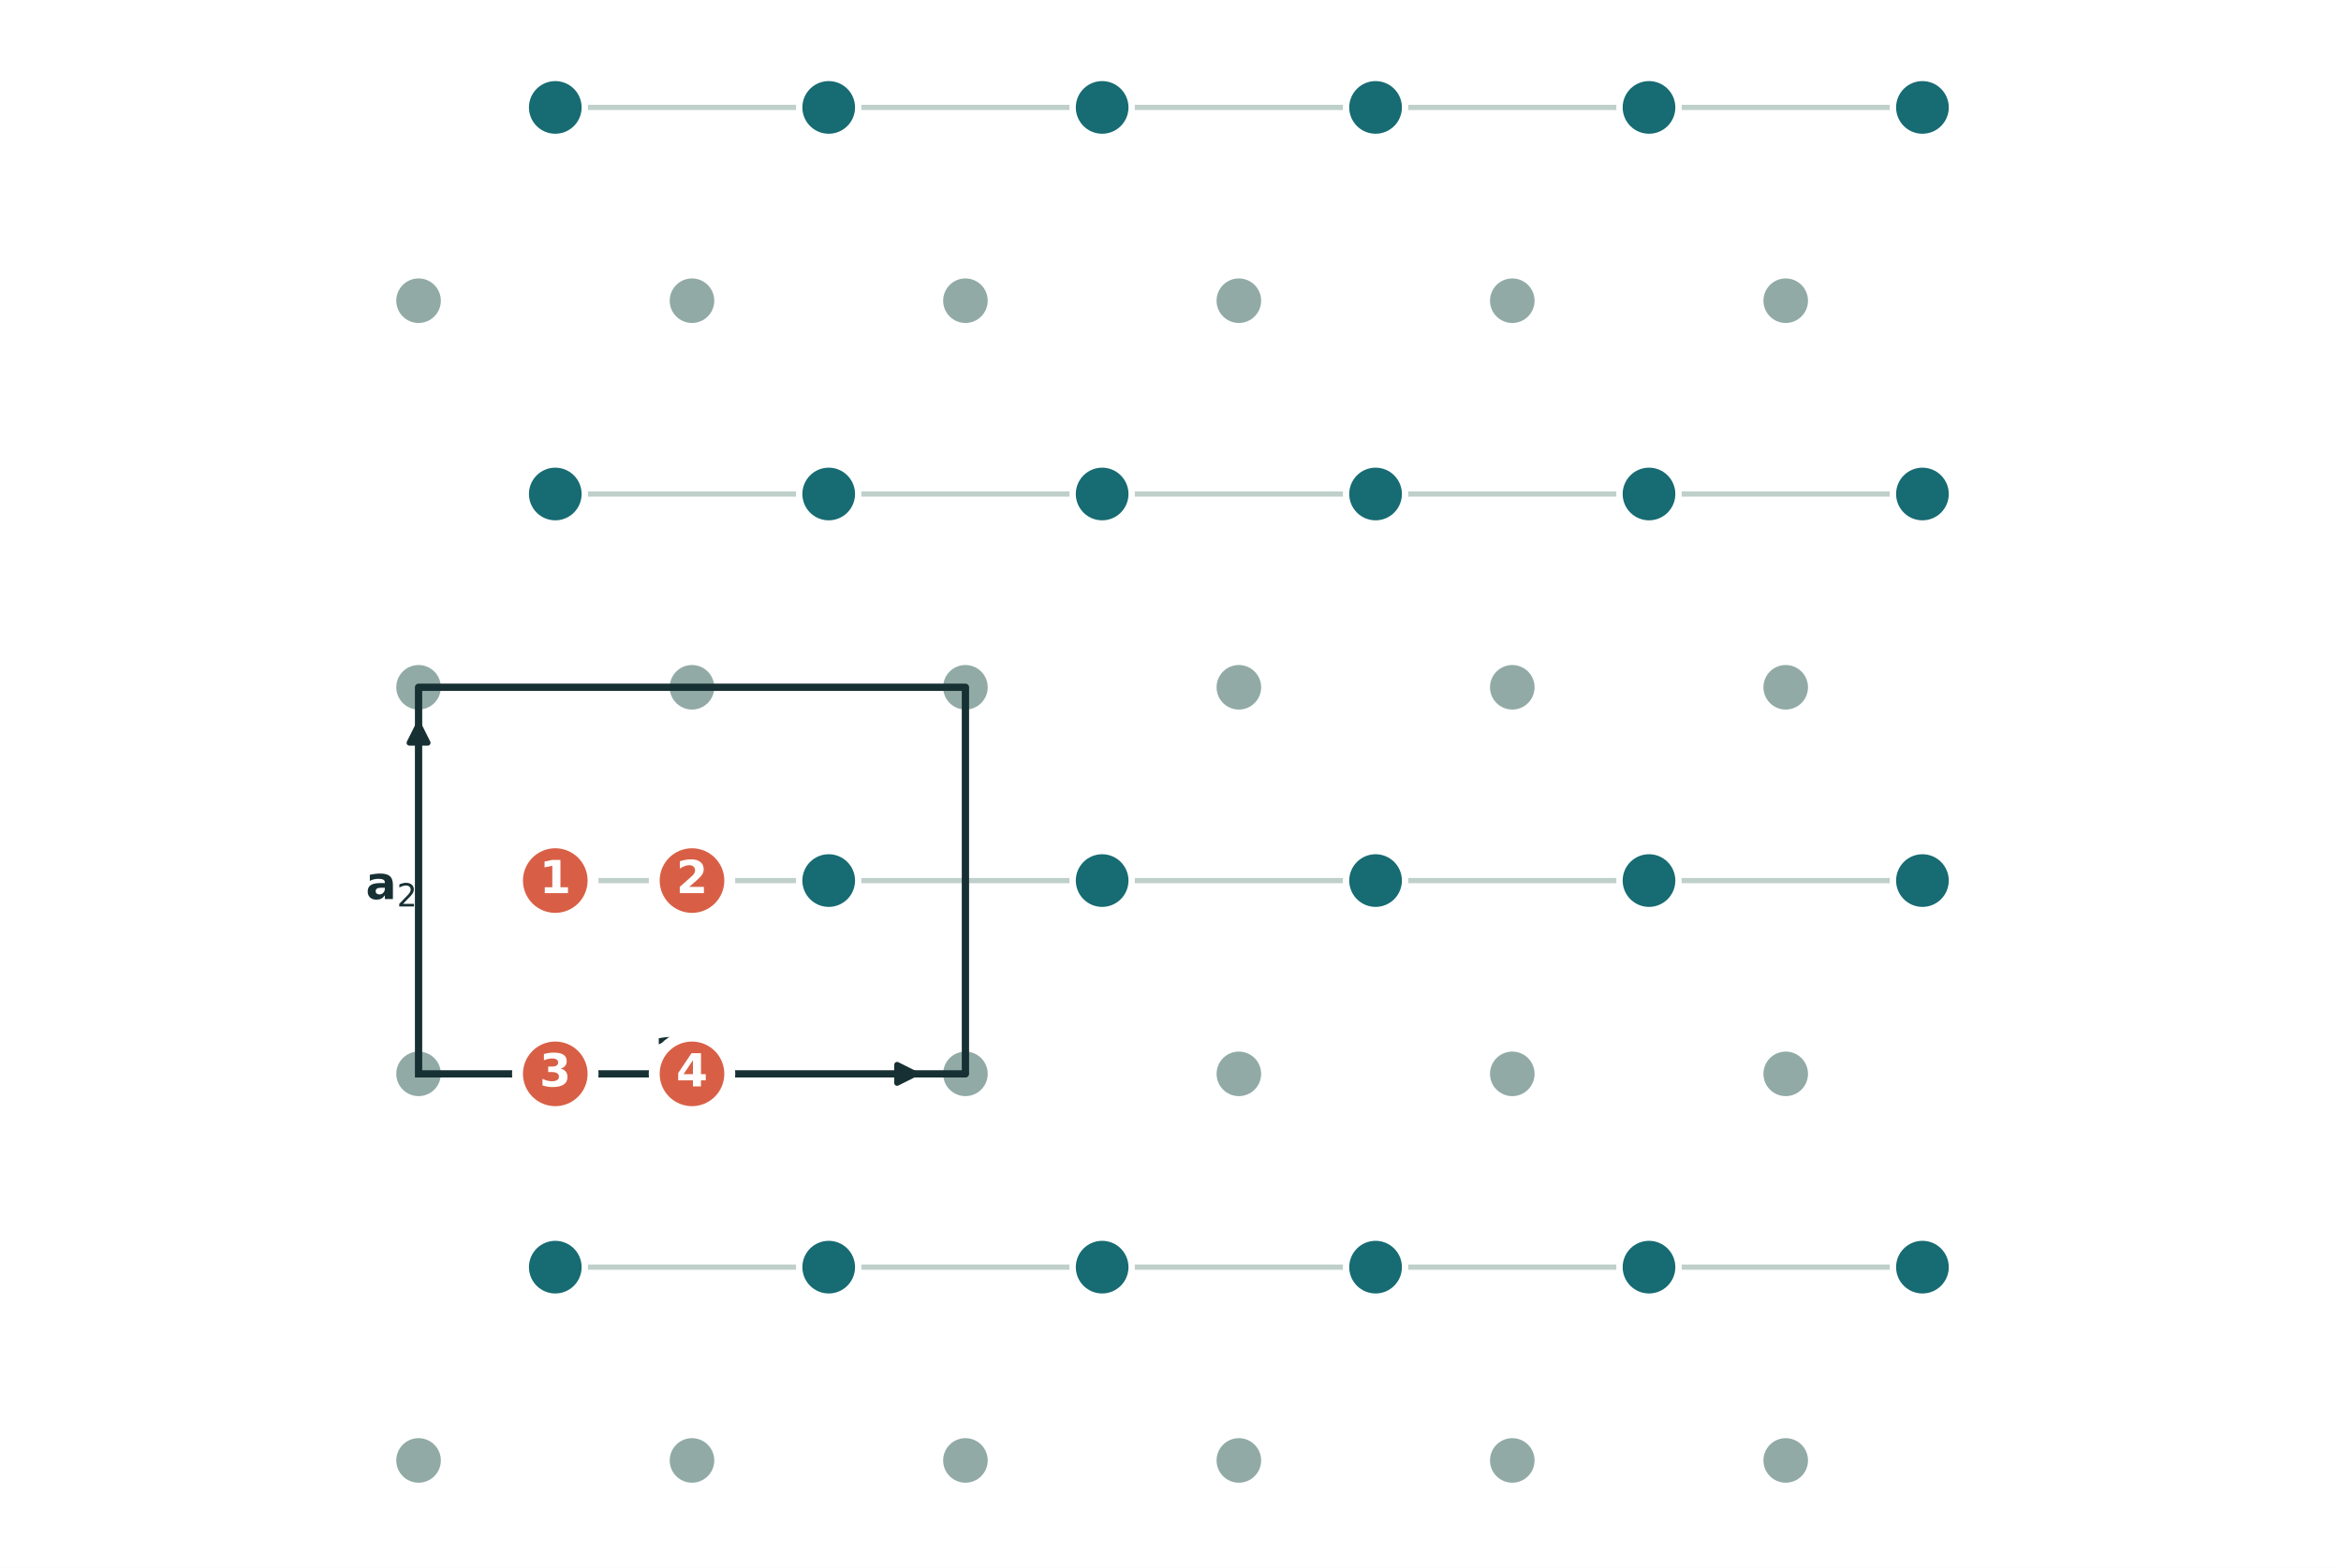
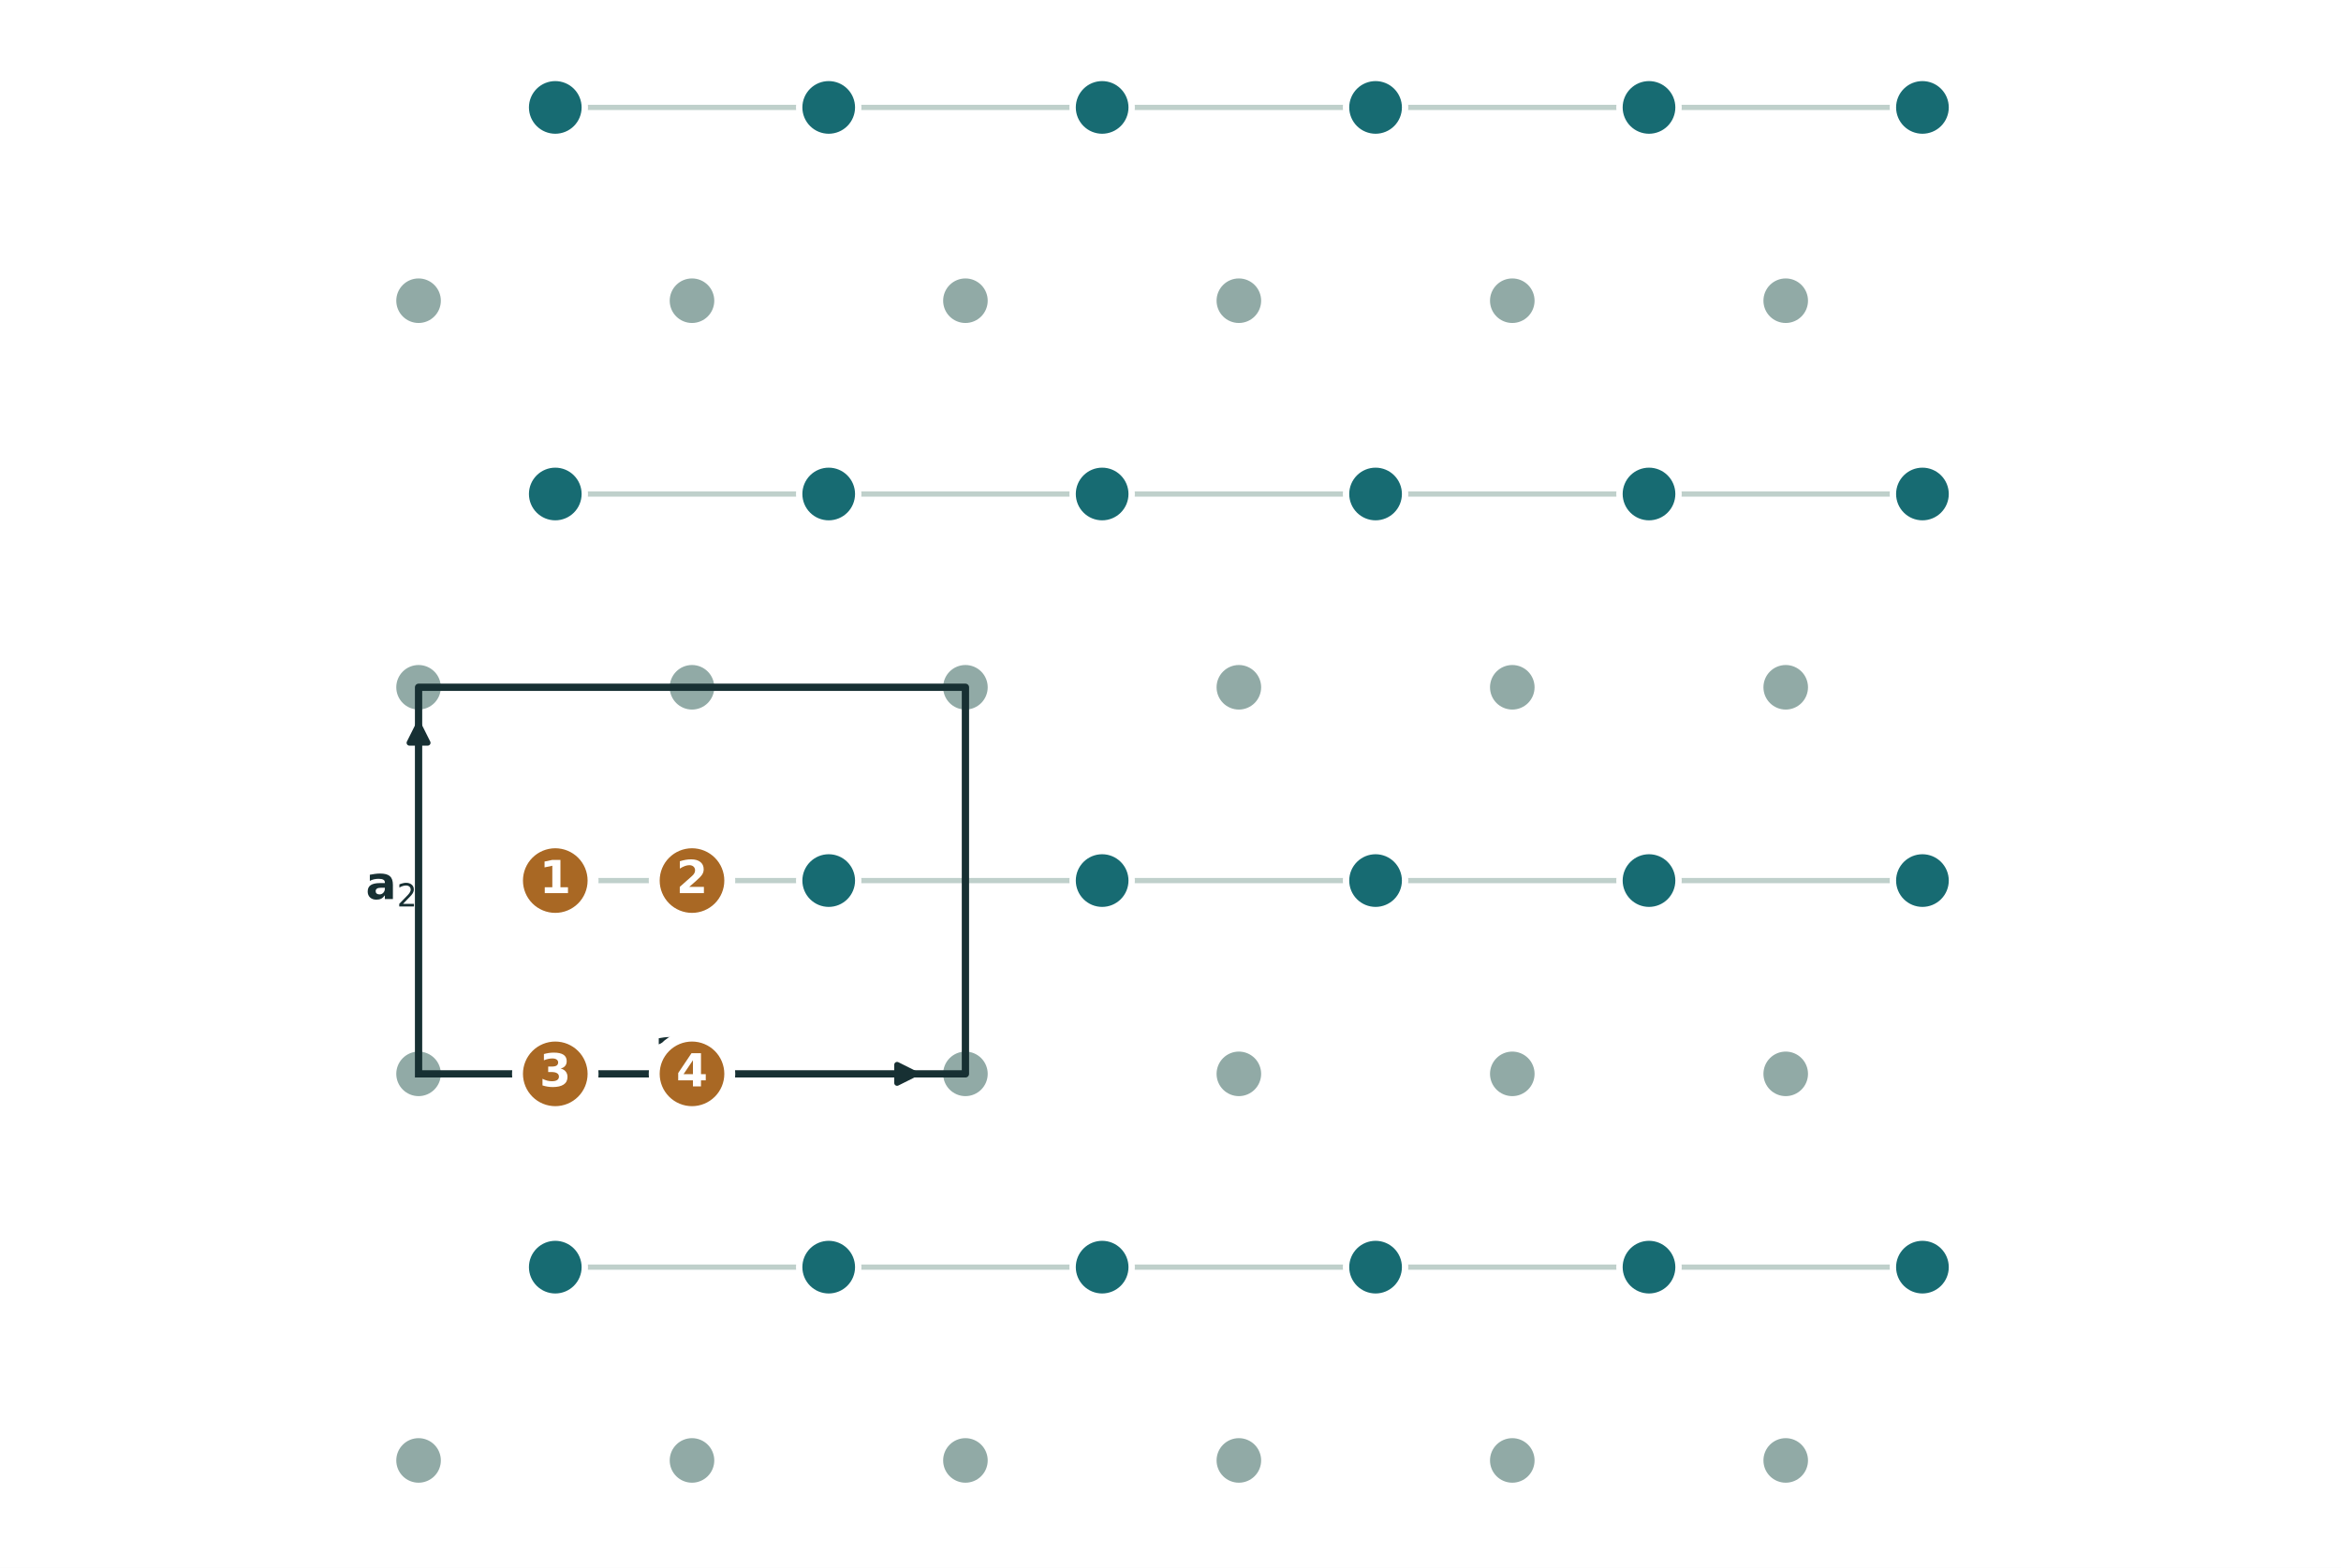
<svg xmlns="http://www.w3.org/2000/svg" xmlns:xlink="http://www.w3.org/1999/xlink" width="513.72pt" height="344.16pt" viewBox="0 0 513.72 344.16" version="1.1">
  <defs>
    <style type="text/css">*{stroke-linejoin: round; stroke-linecap: butt}</style>
  </defs>
  <g id="figure_1">
    <g id="patch_1">
      <path d="M 0 344.16 L 513.72 344.16 L 513.72 0 L 0 0 z " style="fill: #ffffff" />
    </g>
    <g id="axes_1">
      <g id="line2d_1">
        <path d="M 121.853 278.151 L 181.856 278.151 " clip-path="url(#pc7cd6314c0)" style="fill: none; stroke: #bfd0cb; stroke-width: 1.15; stroke-linecap: square" />
      </g>
      <g id="line2d_2">
        <path d="M 181.856 278.151 L 241.859 278.151 " clip-path="url(#pc7cd6314c0)" style="fill: none; stroke: #bfd0cb; stroke-width: 1.15; stroke-linecap: square" />
      </g>
      <g id="line2d_3">
        <path d="M 121.853 193.294 L 181.856 193.294 " clip-path="url(#pc7cd6314c0)" style="fill: none; stroke: #bfd0cb; stroke-width: 1.15; stroke-linecap: square" />
      </g>
      <g id="line2d_4">
        <path d="M 181.856 193.294 L 241.859 193.294 " clip-path="url(#pc7cd6314c0)" style="fill: none; stroke: #bfd0cb; stroke-width: 1.15; stroke-linecap: square" />
      </g>
      <g id="line2d_5">
        <path d="M 121.853 108.437 L 181.856 108.437 " clip-path="url(#pc7cd6314c0)" style="fill: none; stroke: #bfd0cb; stroke-width: 1.15; stroke-linecap: square" />
      </g>
      <g id="line2d_6">
        <path d="M 181.856 108.437 L 241.859 108.437 " clip-path="url(#pc7cd6314c0)" style="fill: none; stroke: #bfd0cb; stroke-width: 1.15; stroke-linecap: square" />
      </g>
      <g id="line2d_7">
        <path d="M 121.853 23.58 L 181.856 23.58 " clip-path="url(#pc7cd6314c0)" style="fill: none; stroke: #bfd0cb; stroke-width: 1.15; stroke-linecap: square" />
      </g>
      <g id="line2d_8">
        <path d="M 181.856 23.58 L 241.859 23.58 " clip-path="url(#pc7cd6314c0)" style="fill: none; stroke: #bfd0cb; stroke-width: 1.15; stroke-linecap: square" />
      </g>
      <g id="line2d_9">
        <path d="M 241.859 278.151 L 301.862 278.151 " clip-path="url(#pc7cd6314c0)" style="fill: none; stroke: #bfd0cb; stroke-width: 1.15; stroke-linecap: square" />
      </g>
      <g id="line2d_10">
        <path d="M 301.862 278.151 L 361.865 278.151 " clip-path="url(#pc7cd6314c0)" style="fill: none; stroke: #bfd0cb; stroke-width: 1.15; stroke-linecap: square" />
      </g>
      <g id="line2d_11">
        <path d="M 241.859 193.294 L 301.862 193.294 " clip-path="url(#pc7cd6314c0)" style="fill: none; stroke: #bfd0cb; stroke-width: 1.15; stroke-linecap: square" />
      </g>
      <g id="line2d_12">
        <path d="M 301.862 193.294 L 361.865 193.294 " clip-path="url(#pc7cd6314c0)" style="fill: none; stroke: #bfd0cb; stroke-width: 1.15; stroke-linecap: square" />
      </g>
      <g id="line2d_13">
        <path d="M 241.859 108.437 L 301.862 108.437 " clip-path="url(#pc7cd6314c0)" style="fill: none; stroke: #bfd0cb; stroke-width: 1.15; stroke-linecap: square" />
      </g>
      <g id="line2d_14">
        <path d="M 301.862 108.437 L 361.865 108.437 " clip-path="url(#pc7cd6314c0)" style="fill: none; stroke: #bfd0cb; stroke-width: 1.15; stroke-linecap: square" />
      </g>
      <g id="line2d_15">
        <path d="M 241.859 23.58 L 301.862 23.58 " clip-path="url(#pc7cd6314c0)" style="fill: none; stroke: #bfd0cb; stroke-width: 1.15; stroke-linecap: square" />
      </g>
      <g id="line2d_16">
        <path d="M 301.862 23.58 L 361.865 23.58 " clip-path="url(#pc7cd6314c0)" style="fill: none; stroke: #bfd0cb; stroke-width: 1.15; stroke-linecap: square" />
      </g>
      <g id="line2d_17">
        <path d="M 361.865 278.151 L 421.868 278.151 " clip-path="url(#pc7cd6314c0)" style="fill: none; stroke: #bfd0cb; stroke-width: 1.15; stroke-linecap: square" />
      </g>
      <g id="line2d_18">
        <path d="M 361.865 193.294 L 421.868 193.294 " clip-path="url(#pc7cd6314c0)" style="fill: none; stroke: #bfd0cb; stroke-width: 1.15; stroke-linecap: square" />
      </g>
      <g id="line2d_19">
        <path d="M 361.865 108.437 L 421.868 108.437 " clip-path="url(#pc7cd6314c0)" style="fill: none; stroke: #bfd0cb; stroke-width: 1.15; stroke-linecap: square" />
      </g>
      <g id="line2d_20">
        <path d="M 361.865 23.58 L 421.868 23.58 " clip-path="url(#pc7cd6314c0)" style="fill: none; stroke: #bfd0cb; stroke-width: 1.15; stroke-linecap: square" />
      </g>
      <g id="PathCollection_1">
        <defs>
          <path id="m818f9cbcf1" d="M 0 4.183 C 1.109 4.183 2.174 3.743 2.958 2.958 C 3.743 2.174 4.183 1.109 4.183 0 C 4.183 -1.109 3.743 -2.174 2.958 -2.958 C 2.174 -3.743 1.109 -4.183 0 -4.183 C -1.109 -4.183 -2.174 -3.743 -2.958 -2.958 C -3.743 -2.174 -4.183 -1.109 -4.183 0 C -4.183 1.109 -3.743 2.174 -2.958 2.958 C -2.174 3.743 -1.109 4.183 0 4.183 z " style="stroke: #ffffff; stroke-width: 1.4" />
        </defs>
        <g clip-path="url(#pc7cd6314c0)">
          <use xlink:href="#m818f9cbcf1" x="91.852" y="320.58" style="fill: #e9efeb; stroke: #ffffff; stroke-width: 1.4" />
          <use xlink:href="#m818f9cbcf1" x="151.855" y="320.58" style="fill: #e9efeb; stroke: #ffffff; stroke-width: 1.4" />
          <use xlink:href="#m818f9cbcf1" x="91.852" y="235.723" style="fill: #e9efeb; stroke: #ffffff; stroke-width: 1.4" />
          <use xlink:href="#m818f9cbcf1" x="151.855" y="235.723" style="fill: #e9efeb; stroke: #ffffff; stroke-width: 1.4" />
          <use xlink:href="#m818f9cbcf1" x="91.852" y="150.866" style="fill: #e9efeb; stroke: #ffffff; stroke-width: 1.4" />
          <use xlink:href="#m818f9cbcf1" x="151.855" y="150.866" style="fill: #e9efeb; stroke: #ffffff; stroke-width: 1.4" />
          <use xlink:href="#m818f9cbcf1" x="91.852" y="66.009" style="fill: #e9efeb; stroke: #ffffff; stroke-width: 1.4" />
          <use xlink:href="#m818f9cbcf1" x="151.855" y="66.009" style="fill: #e9efeb; stroke: #ffffff; stroke-width: 1.4" />
          <use xlink:href="#m818f9cbcf1" x="211.858" y="320.58" style="fill: #e9efeb; stroke: #ffffff; stroke-width: 1.4" />
          <use xlink:href="#m818f9cbcf1" x="271.861" y="320.58" style="fill: #e9efeb; stroke: #ffffff; stroke-width: 1.4" />
          <use xlink:href="#m818f9cbcf1" x="211.858" y="235.723" style="fill: #e9efeb; stroke: #ffffff; stroke-width: 1.4" />
          <use xlink:href="#m818f9cbcf1" x="271.861" y="235.723" style="fill: #e9efeb; stroke: #ffffff; stroke-width: 1.4" />
          <use xlink:href="#m818f9cbcf1" x="211.858" y="150.866" style="fill: #e9efeb; stroke: #ffffff; stroke-width: 1.4" />
          <use xlink:href="#m818f9cbcf1" x="271.861" y="150.866" style="fill: #e9efeb; stroke: #ffffff; stroke-width: 1.4" />
          <use xlink:href="#m818f9cbcf1" x="211.858" y="66.009" style="fill: #e9efeb; stroke: #ffffff; stroke-width: 1.4" />
          <use xlink:href="#m818f9cbcf1" x="271.861" y="66.009" style="fill: #e9efeb; stroke: #ffffff; stroke-width: 1.4" />
          <use xlink:href="#m818f9cbcf1" x="331.864" y="320.58" style="fill: #e9efeb; stroke: #ffffff; stroke-width: 1.4" />
          <use xlink:href="#m818f9cbcf1" x="391.867" y="320.58" style="fill: #e9efeb; stroke: #ffffff; stroke-width: 1.4" />
          <use xlink:href="#m818f9cbcf1" x="331.864" y="235.723" style="fill: #e9efeb; stroke: #ffffff; stroke-width: 1.4" />
          <use xlink:href="#m818f9cbcf1" x="391.867" y="235.723" style="fill: #e9efeb; stroke: #ffffff; stroke-width: 1.4" />
          <use xlink:href="#m818f9cbcf1" x="331.864" y="150.866" style="fill: #e9efeb; stroke: #ffffff; stroke-width: 1.4" />
          <use xlink:href="#m818f9cbcf1" x="391.867" y="150.866" style="fill: #e9efeb; stroke: #ffffff; stroke-width: 1.4" />
          <use xlink:href="#m818f9cbcf1" x="331.864" y="66.009" style="fill: #e9efeb; stroke: #ffffff; stroke-width: 1.4" />
          <use xlink:href="#m818f9cbcf1" x="391.867" y="66.009" style="fill: #e9efeb; stroke: #ffffff; stroke-width: 1.4" />
        </g>
      </g>
      <g id="PathCollection_2">
        <defs>
          <path id="meb2796108a" d="M 0 4.848 C 1.286 4.848 2.519 4.337 3.428 3.428 C 4.337 2.519 4.848 1.286 4.848 0 C 4.848 -1.286 4.337 -2.519 3.428 -3.428 C 2.519 -4.337 1.286 -4.848 0 -4.848 C -1.286 -4.848 -2.519 -4.337 -3.428 -3.428 C -4.337 -2.519 -4.848 -1.286 -4.848 0 C -4.848 1.286 -4.337 2.519 -3.428 3.428 C -2.519 4.337 -1.286 4.848 0 4.848 z " style="stroke: #ffffff; stroke-width: 1.4" />
        </defs>
        <g clip-path="url(#pc7cd6314c0)">
          <use xlink:href="#meb2796108a" x="181.856" y="278.151" style="fill: #d4dfda; stroke: #ffffff; stroke-width: 1.4" />
          <use xlink:href="#meb2796108a" x="121.853" y="278.151" style="fill: #d4dfda; stroke: #ffffff; stroke-width: 1.4" />
          <use xlink:href="#meb2796108a" x="181.856" y="193.294" style="fill: #d4dfda; stroke: #ffffff; stroke-width: 1.4" />
          <use xlink:href="#meb2796108a" x="121.853" y="193.294" style="fill: #d4dfda; stroke: #ffffff; stroke-width: 1.4" />
          <use xlink:href="#meb2796108a" x="181.856" y="108.437" style="fill: #d4dfda; stroke: #ffffff; stroke-width: 1.4" />
          <use xlink:href="#meb2796108a" x="121.853" y="108.437" style="fill: #d4dfda; stroke: #ffffff; stroke-width: 1.4" />
          <use xlink:href="#meb2796108a" x="181.856" y="23.58" style="fill: #d4dfda; stroke: #ffffff; stroke-width: 1.4" />
          <use xlink:href="#meb2796108a" x="121.853" y="23.58" style="fill: #d4dfda; stroke: #ffffff; stroke-width: 1.4" />
          <use xlink:href="#meb2796108a" x="301.862" y="278.151" style="fill: #d4dfda; stroke: #ffffff; stroke-width: 1.4" />
          <use xlink:href="#meb2796108a" x="241.859" y="278.151" style="fill: #d4dfda; stroke: #ffffff; stroke-width: 1.4" />
          <use xlink:href="#meb2796108a" x="301.862" y="193.294" style="fill: #d4dfda; stroke: #ffffff; stroke-width: 1.4" />
          <use xlink:href="#meb2796108a" x="241.859" y="193.294" style="fill: #d4dfda; stroke: #ffffff; stroke-width: 1.4" />
          <use xlink:href="#meb2796108a" x="301.862" y="108.437" style="fill: #d4dfda; stroke: #ffffff; stroke-width: 1.4" />
          <use xlink:href="#meb2796108a" x="241.859" y="108.437" style="fill: #d4dfda; stroke: #ffffff; stroke-width: 1.4" />
          <use xlink:href="#meb2796108a" x="301.862" y="23.58" style="fill: #d4dfda; stroke: #ffffff; stroke-width: 1.4" />
          <use xlink:href="#meb2796108a" x="241.859" y="23.58" style="fill: #d4dfda; stroke: #ffffff; stroke-width: 1.4" />
          <use xlink:href="#meb2796108a" x="421.868" y="278.151" style="fill: #d4dfda; stroke: #ffffff; stroke-width: 1.4" />
          <use xlink:href="#meb2796108a" x="361.865" y="278.151" style="fill: #d4dfda; stroke: #ffffff; stroke-width: 1.4" />
          <use xlink:href="#meb2796108a" x="421.868" y="193.294" style="fill: #d4dfda; stroke: #ffffff; stroke-width: 1.4" />
          <use xlink:href="#meb2796108a" x="361.865" y="193.294" style="fill: #d4dfda; stroke: #ffffff; stroke-width: 1.4" />
          <use xlink:href="#meb2796108a" x="421.868" y="108.437" style="fill: #d4dfda; stroke: #ffffff; stroke-width: 1.4" />
          <use xlink:href="#meb2796108a" x="361.865" y="108.437" style="fill: #d4dfda; stroke: #ffffff; stroke-width: 1.4" />
          <use xlink:href="#meb2796108a" x="421.868" y="23.58" style="fill: #d4dfda; stroke: #ffffff; stroke-width: 1.4" />
          <use xlink:href="#meb2796108a" x="361.865" y="23.58" style="fill: #d4dfda; stroke: #ffffff; stroke-width: 1.4" />
        </g>
      </g>
      <g id="PathCollection_3">
        <defs>
          <path id="m436cae02a2" d="M 0 5.59 C 1.483 5.59 2.905 5.001 3.953 3.953 C 5.001 2.905 5.59 1.483 5.59 0 C 5.59 -1.483 5.001 -2.905 3.953 -3.953 C 2.905 -5.001 1.483 -5.59 0 -5.59 C -1.483 -5.59 -2.905 -5.001 -3.953 -3.953 C -5.001 -2.905 -5.59 -1.483 -5.59 0 C -5.59 1.483 -5.001 2.905 -3.953 3.953 C -2.905 5.001 -1.483 5.59 0 5.59 z " style="stroke: #ffffff; stroke-width: 1.4" />
        </defs>
        <g clip-path="url(#pc7cd6314c0)">
          <use xlink:href="#m436cae02a2" x="151.855" y="320.58" style="fill: #91aaa6; stroke: #ffffff; stroke-width: 1.4" />
          <use xlink:href="#m436cae02a2" x="91.852" y="320.58" style="fill: #91aaa6; stroke: #ffffff; stroke-width: 1.4" />
          <use xlink:href="#m436cae02a2" x="151.855" y="235.723" style="fill: #91aaa6; stroke: #ffffff; stroke-width: 1.4" />
          <use xlink:href="#m436cae02a2" x="91.852" y="235.723" style="fill: #91aaa6; stroke: #ffffff; stroke-width: 1.4" />
          <use xlink:href="#m436cae02a2" x="151.855" y="150.866" style="fill: #91aaa6; stroke: #ffffff; stroke-width: 1.4" />
          <use xlink:href="#m436cae02a2" x="91.852" y="150.866" style="fill: #91aaa6; stroke: #ffffff; stroke-width: 1.4" />
          <use xlink:href="#m436cae02a2" x="151.855" y="66.009" style="fill: #91aaa6; stroke: #ffffff; stroke-width: 1.4" />
          <use xlink:href="#m436cae02a2" x="91.852" y="66.009" style="fill: #91aaa6; stroke: #ffffff; stroke-width: 1.4" />
          <use xlink:href="#m436cae02a2" x="271.861" y="320.58" style="fill: #91aaa6; stroke: #ffffff; stroke-width: 1.4" />
          <use xlink:href="#m436cae02a2" x="211.858" y="320.58" style="fill: #91aaa6; stroke: #ffffff; stroke-width: 1.4" />
          <use xlink:href="#m436cae02a2" x="271.861" y="235.723" style="fill: #91aaa6; stroke: #ffffff; stroke-width: 1.4" />
          <use xlink:href="#m436cae02a2" x="211.858" y="235.723" style="fill: #91aaa6; stroke: #ffffff; stroke-width: 1.4" />
          <use xlink:href="#m436cae02a2" x="271.861" y="150.866" style="fill: #91aaa6; stroke: #ffffff; stroke-width: 1.4" />
          <use xlink:href="#m436cae02a2" x="211.858" y="150.866" style="fill: #91aaa6; stroke: #ffffff; stroke-width: 1.4" />
          <use xlink:href="#m436cae02a2" x="271.861" y="66.009" style="fill: #91aaa6; stroke: #ffffff; stroke-width: 1.4" />
          <use xlink:href="#m436cae02a2" x="211.858" y="66.009" style="fill: #91aaa6; stroke: #ffffff; stroke-width: 1.4" />
          <use xlink:href="#m436cae02a2" x="391.867" y="320.58" style="fill: #91aaa6; stroke: #ffffff; stroke-width: 1.4" />
          <use xlink:href="#m436cae02a2" x="331.864" y="320.58" style="fill: #91aaa6; stroke: #ffffff; stroke-width: 1.4" />
          <use xlink:href="#m436cae02a2" x="391.867" y="235.723" style="fill: #91aaa6; stroke: #ffffff; stroke-width: 1.4" />
          <use xlink:href="#m436cae02a2" x="331.864" y="235.723" style="fill: #91aaa6; stroke: #ffffff; stroke-width: 1.4" />
          <use xlink:href="#m436cae02a2" x="391.867" y="150.866" style="fill: #91aaa6; stroke: #ffffff; stroke-width: 1.4" />
          <use xlink:href="#m436cae02a2" x="331.864" y="150.866" style="fill: #91aaa6; stroke: #ffffff; stroke-width: 1.4" />
          <use xlink:href="#m436cae02a2" x="391.867" y="66.009" style="fill: #91aaa6; stroke: #ffffff; stroke-width: 1.4" />
          <use xlink:href="#m436cae02a2" x="331.864" y="66.009" style="fill: #91aaa6; stroke: #ffffff; stroke-width: 1.4" />
        </g>
      </g>
      <g id="PathCollection_4">
        <defs>
          <path id="maa7a1e7612" d="M 0 6.481 C 1.719 6.481 3.367 5.798 4.583 4.583 C 5.798 3.367 6.481 1.719 6.481 0 C 6.481 -1.719 5.798 -3.367 4.583 -4.583 C 3.367 -5.798 1.719 -6.481 0 -6.481 C -1.719 -6.481 -3.367 -5.798 -4.583 -4.583 C -5.798 -3.367 -6.481 -1.719 -6.481 0 C -6.481 1.719 -5.798 3.367 -4.583 4.583 C -3.367 5.798 -1.719 6.481 0 6.481 z " style="stroke: #ffffff; stroke-width: 1.4" />
        </defs>
        <g clip-path="url(#pc7cd6314c0)">
          <use xlink:href="#maa7a1e7612" x="121.853" y="278.151" style="fill: #176b72; stroke: #ffffff; stroke-width: 1.4" />
          <use xlink:href="#maa7a1e7612" x="181.856" y="278.151" style="fill: #176b72; stroke: #ffffff; stroke-width: 1.4" />
          <use xlink:href="#maa7a1e7612" x="121.853" y="193.294" style="fill: #176b72; stroke: #ffffff; stroke-width: 1.4" />
          <use xlink:href="#maa7a1e7612" x="181.856" y="193.294" style="fill: #176b72; stroke: #ffffff; stroke-width: 1.4" />
          <use xlink:href="#maa7a1e7612" x="121.853" y="108.437" style="fill: #176b72; stroke: #ffffff; stroke-width: 1.4" />
          <use xlink:href="#maa7a1e7612" x="181.856" y="108.437" style="fill: #176b72; stroke: #ffffff; stroke-width: 1.4" />
          <use xlink:href="#maa7a1e7612" x="121.853" y="23.58" style="fill: #176b72; stroke: #ffffff; stroke-width: 1.4" />
          <use xlink:href="#maa7a1e7612" x="181.856" y="23.58" style="fill: #176b72; stroke: #ffffff; stroke-width: 1.4" />
          <use xlink:href="#maa7a1e7612" x="241.859" y="278.151" style="fill: #176b72; stroke: #ffffff; stroke-width: 1.4" />
          <use xlink:href="#maa7a1e7612" x="301.862" y="278.151" style="fill: #176b72; stroke: #ffffff; stroke-width: 1.4" />
          <use xlink:href="#maa7a1e7612" x="241.859" y="193.294" style="fill: #176b72; stroke: #ffffff; stroke-width: 1.4" />
          <use xlink:href="#maa7a1e7612" x="301.862" y="193.294" style="fill: #176b72; stroke: #ffffff; stroke-width: 1.4" />
          <use xlink:href="#maa7a1e7612" x="241.859" y="108.437" style="fill: #176b72; stroke: #ffffff; stroke-width: 1.4" />
          <use xlink:href="#maa7a1e7612" x="301.862" y="108.437" style="fill: #176b72; stroke: #ffffff; stroke-width: 1.4" />
          <use xlink:href="#maa7a1e7612" x="241.859" y="23.58" style="fill: #176b72; stroke: #ffffff; stroke-width: 1.4" />
          <use xlink:href="#maa7a1e7612" x="301.862" y="23.58" style="fill: #176b72; stroke: #ffffff; stroke-width: 1.4" />
          <use xlink:href="#maa7a1e7612" x="361.865" y="278.151" style="fill: #176b72; stroke: #ffffff; stroke-width: 1.4" />
          <use xlink:href="#maa7a1e7612" x="421.868" y="278.151" style="fill: #176b72; stroke: #ffffff; stroke-width: 1.4" />
          <use xlink:href="#maa7a1e7612" x="361.865" y="193.294" style="fill: #176b72; stroke: #ffffff; stroke-width: 1.4" />
          <use xlink:href="#maa7a1e7612" x="421.868" y="193.294" style="fill: #176b72; stroke: #ffffff; stroke-width: 1.4" />
          <use xlink:href="#maa7a1e7612" x="361.865" y="108.437" style="fill: #176b72; stroke: #ffffff; stroke-width: 1.4" />
          <use xlink:href="#maa7a1e7612" x="421.868" y="108.437" style="fill: #176b72; stroke: #ffffff; stroke-width: 1.4" />
          <use xlink:href="#maa7a1e7612" x="361.865" y="23.58" style="fill: #176b72; stroke: #ffffff; stroke-width: 1.4" />
          <use xlink:href="#maa7a1e7612" x="421.868" y="23.58" style="fill: #176b72; stroke: #ffffff; stroke-width: 1.4" />
        </g>
      </g>
      <g id="line2d_21">
        <path d="M 91.852 235.723 L 211.858 235.723 L 211.858 150.866 L 91.852 150.866 L 91.852 235.723 " clip-path="url(#pc7cd6314c0)" style="fill: none; stroke: #173033; stroke-width: 1.6; stroke-linecap: square" />
      </g>
      <g id="patch_2">
        <path d="M 101.452 235.723 Q 151.855 235.723 200.86 235.723 " style="fill: none; stroke: #173033; stroke-width: 1.25; stroke-linecap: round" />
        <path d="M 196.86 233.723 L 200.86 235.723 L 196.86 237.723 z " style="fill: #173033; stroke: #173033; stroke-width: 1.25; stroke-linecap: round" />
      </g>
      <g id="patch_3">
        <path d="M 91.852 228.934 Q 91.852 193.294 91.852 159.052 " style="fill: none; stroke: #173033; stroke-width: 1.25; stroke-linecap: round" />
        <path d="M 89.852 163.052 L 91.852 159.052 L 93.852 163.052 z " style="fill: #173033; stroke: #173033; stroke-width: 1.25; stroke-linecap: round" />
      </g>
      <g id="text_1">
        <g style="fill: #173033" transform="translate(143.6545 233.6432)">
          <text>
            <tspan x="0" y="-0.406" style="font-weight: 700; font-size: 10px; font-family: 'DejaVu Sans'; fill: #173033">a</tspan>
            <tspan x="6.844" y="1.234" style="font-size: 7px; font-family: 'DejaVu Sans'; fill: #173033">1</tspan>
          </text>
        </g>
      </g>
      <g id="text_2">
        <g style="fill: #173033" transform="translate(80.25158 197.7508)">
          <text>
            <tspan x="0" y="-0.406" style="font-weight: 700; font-size: 10px; font-family: 'DejaVu Sans'; fill: #173033">a</tspan>
            <tspan x="6.844" y="1.234" style="font-size: 7px; font-family: 'DejaVu Sans'; fill: #173033">2</tspan>
          </text>
        </g>
      </g>
      <g id="PathCollection_5">
        <defs>
-           <path id="mbbbd9a269c" d="M 0 8.292 C 2.199 8.292 4.308 7.418 5.863 5.863 C 7.418 4.308 8.292 2.199 8.292 0 C 8.292 -2.199 7.418 -4.308 5.863 -5.863 C 4.308 -7.418 2.199 -8.292 0 -8.292 C -2.199 -8.292 -4.308 -7.418 -5.863 -5.863 C -7.418 -4.308 -8.292 -2.199 -8.292 0 C -8.292 2.199 -7.418 4.308 -5.863 5.863 C -4.308 7.418 -2.199 8.292 0 8.292 z " style="stroke: #ffffff; stroke-width: 2.4" />
-         </defs>
-         <g clip-path="url(#pc7cd6314c0)">
-           <use xlink:href="#mbbbd9a269c" x="121.853" y="193.294" style="fill: #d85f45; stroke: #ffffff; stroke-width: 2.4" />
+           <path id="me1f2d3b17a" d="M 0 8.292 C 2.199 8.292 4.308 7.418 5.863 5.863 C 7.418 4.308 8.292 2.199 8.292 0 C 8.292 -2.199 7.418 -4.308 5.863 -5.863 C 4.308 -7.418 2.199 -8.292 0 -8.292 C -2.199 -8.292 -4.308 -7.418 -5.863 -5.863 C -7.418 -4.308 -8.292 -2.199 -8.292 0 C -8.292 2.199 -7.418 4.308 -5.863 5.863 C -4.308 7.418 -2.199 8.292 0 8.292 z " style="stroke: #ffffff; stroke-width: 2.4" />
+         </defs>
+         <g clip-path="url(#pc7cd6314c0)">
+           <use xlink:href="#me1f2d3b17a" x="121.853" y="193.294" style="fill: #a96824; stroke: #ffffff; stroke-width: 2.4" />
        </g>
      </g>
      <g id="PathCollection_6">
        <g clip-path="url(#pc7cd6314c0)">
-           <use xlink:href="#mbbbd9a269c" x="151.855" y="193.294" style="fill: #d85f45; stroke: #ffffff; stroke-width: 2.4" />
+           <use xlink:href="#me1f2d3b17a" x="151.855" y="193.294" style="fill: #a96824; stroke: #ffffff; stroke-width: 2.4" />
        </g>
      </g>
      <g id="PathCollection_7">
        <g clip-path="url(#pc7cd6314c0)">
-           <use xlink:href="#mbbbd9a269c" x="121.853" y="235.723" style="fill: #d85f45; stroke: #ffffff; stroke-width: 2.4" />
+           <use xlink:href="#me1f2d3b17a" x="121.853" y="235.723" style="fill: #a96824; stroke: #ffffff; stroke-width: 2.4" />
        </g>
      </g>
      <g id="PathCollection_8">
        <g clip-path="url(#pc7cd6314c0)">
-           <use xlink:href="#mbbbd9a269c" x="151.855" y="235.723" style="fill: #d85f45; stroke: #ffffff; stroke-width: 2.4" />
+           <use xlink:href="#me1f2d3b17a" x="151.855" y="235.723" style="fill: #a96824; stroke: #ffffff; stroke-width: 2.4" />
        </g>
      </g>
      <g id="text_3">
        <text style="font-weight: 700; font-size: 10px; font-family: 'DejaVu Sans'; text-anchor: middle; fill: #ffffff" x="121.853" y="196.054" transform="rotate(-0 121.8531 196.0537)">1</text>
      </g>
      <g id="text_4">
        <text style="font-weight: 700; font-size: 10px; font-family: 'DejaVu Sans'; text-anchor: middle; fill: #ffffff" x="151.855" y="196.054" transform="rotate(-0 151.8546 196.0537)">2</text>
      </g>
      <g id="text_5">
        <text style="font-weight: 700; font-size: 10px; font-family: 'DejaVu Sans'; text-anchor: middle; fill: #ffffff" x="121.853" y="238.482" transform="rotate(-0 121.8531 238.4822)">3</text>
      </g>
      <g id="text_6">
        <text style="font-weight: 700; font-size: 10px; font-family: 'DejaVu Sans'; text-anchor: middle; fill: #ffffff" x="151.855" y="238.482" transform="rotate(-0 151.8546 238.4822)">4</text>
      </g>
    </g>
  </g>
  <defs>
    <clipPath id="pc7cd6314c0">
      <rect x="5.76" y="5.76" width="502.2" height="332.64" />
    </clipPath>
  </defs>
</svg>
